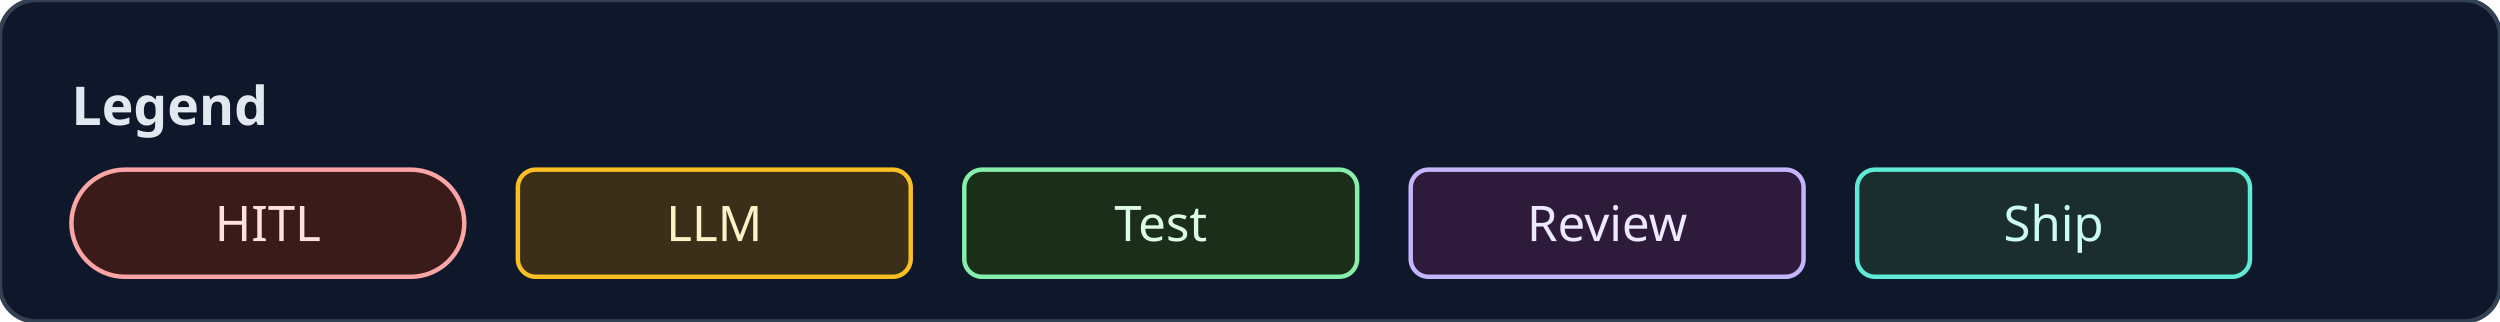
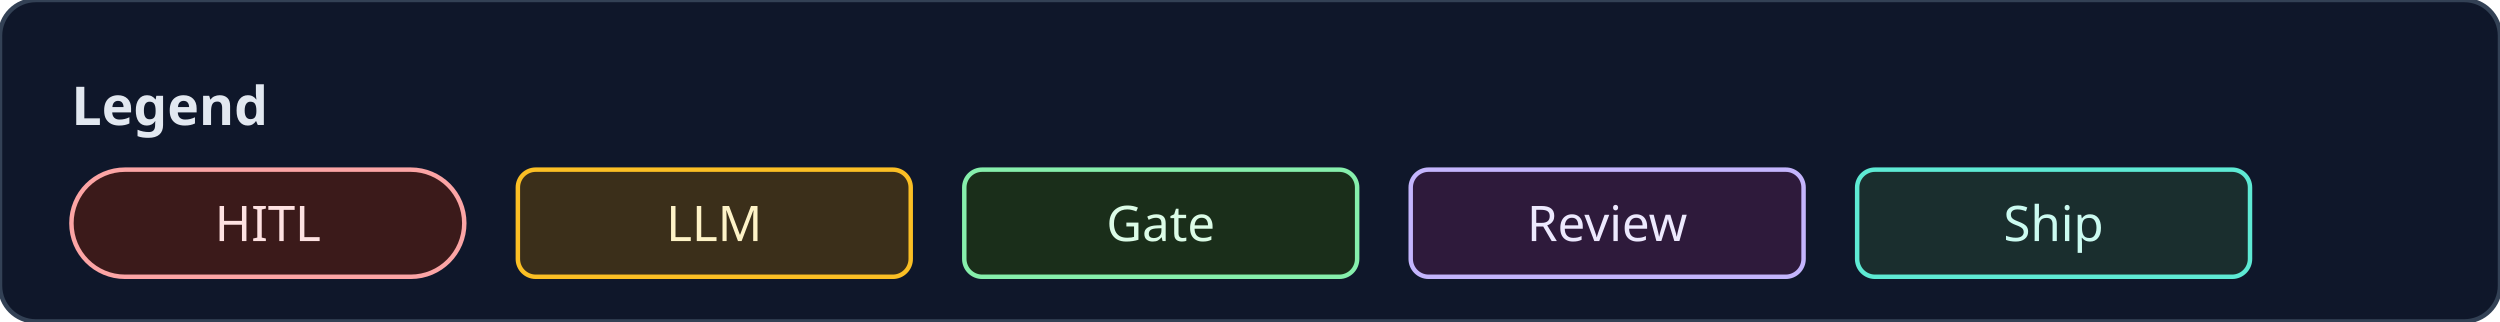
<svg xmlns="http://www.w3.org/2000/svg" width="560" height="72" viewBox="0 0 560 72">
  <rect width="560" height="72" rx="8" fill="#0f172a" stroke="#334155" />
  <text x="16" y="28" fill="#e2e8f0" font-family="sans-serif" font-size="12" font-weight="bold">Legend</text>
  <rect x="16" y="38" width="88" height="24" rx="12" fill="#3b1a1a" stroke="#fca5a5" />
  <text x="60" y="54" text-anchor="middle" fill="#fee2e2" font-family="sans-serif" font-size="11">HITL</text>
  <rect x="116" y="38" width="88" height="24" rx="4" fill="#3b2f1a" stroke="#fbbf24" />
  <text x="160" y="54" text-anchor="middle" fill="#fef3c7" font-family="sans-serif" font-size="11">LLM</text>
  <rect x="216" y="38" width="88" height="24" rx="4" fill="#1a2e1a" stroke="#86efac" />
-   <text x="260" y="54" text-anchor="middle" fill="#dcfce7" font-family="sans-serif" font-size="11">Test</text>
+   <text x="260" y="54" text-anchor="middle" fill="#dcfce7" font-family="sans-serif" font-size="11">Gate</text>
  <rect x="316" y="38" width="88" height="24" rx="4" fill="#2e1a3b" stroke="#c4b5fd" />
  <text x="360" y="54" text-anchor="middle" fill="#ede9fe" font-family="sans-serif" font-size="11">Review</text>
  <rect x="416" y="38" width="88" height="24" rx="4" fill="#1a2e2e" stroke="#5eead4" />
  <text x="460" y="54" text-anchor="middle" fill="#ccfbf1" font-family="sans-serif" font-size="11">Ship</text>
</svg>
